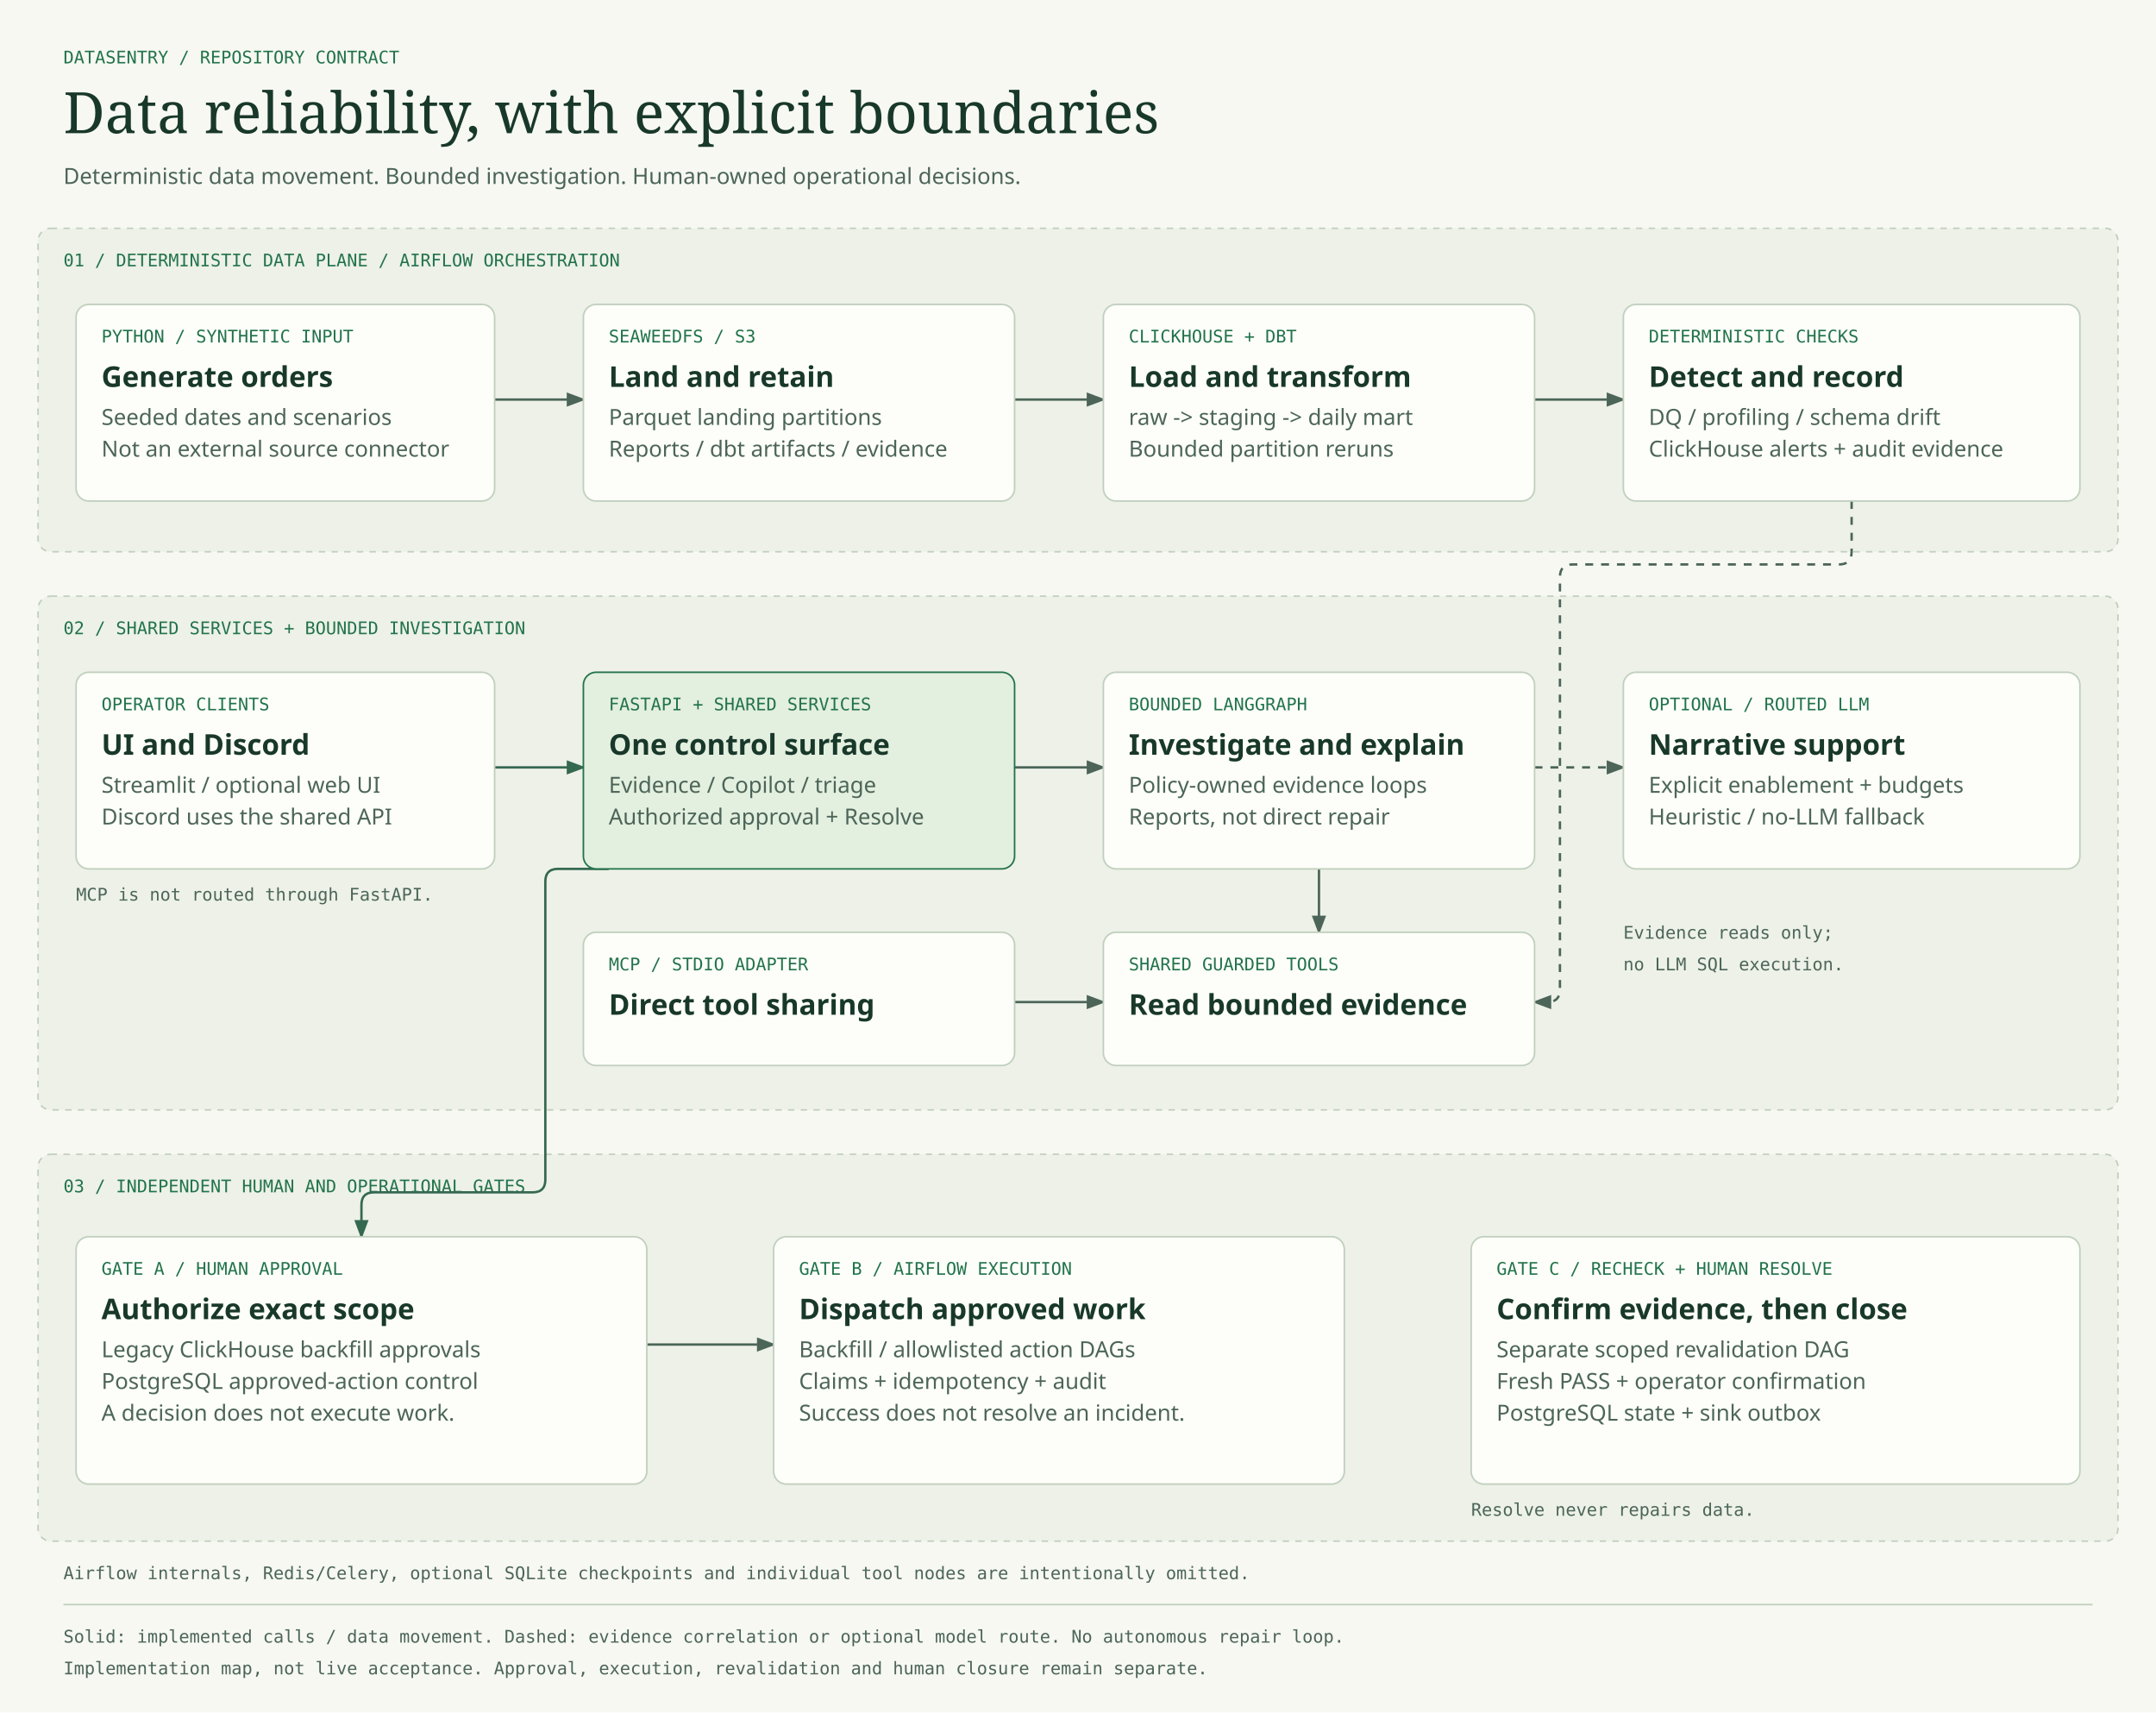
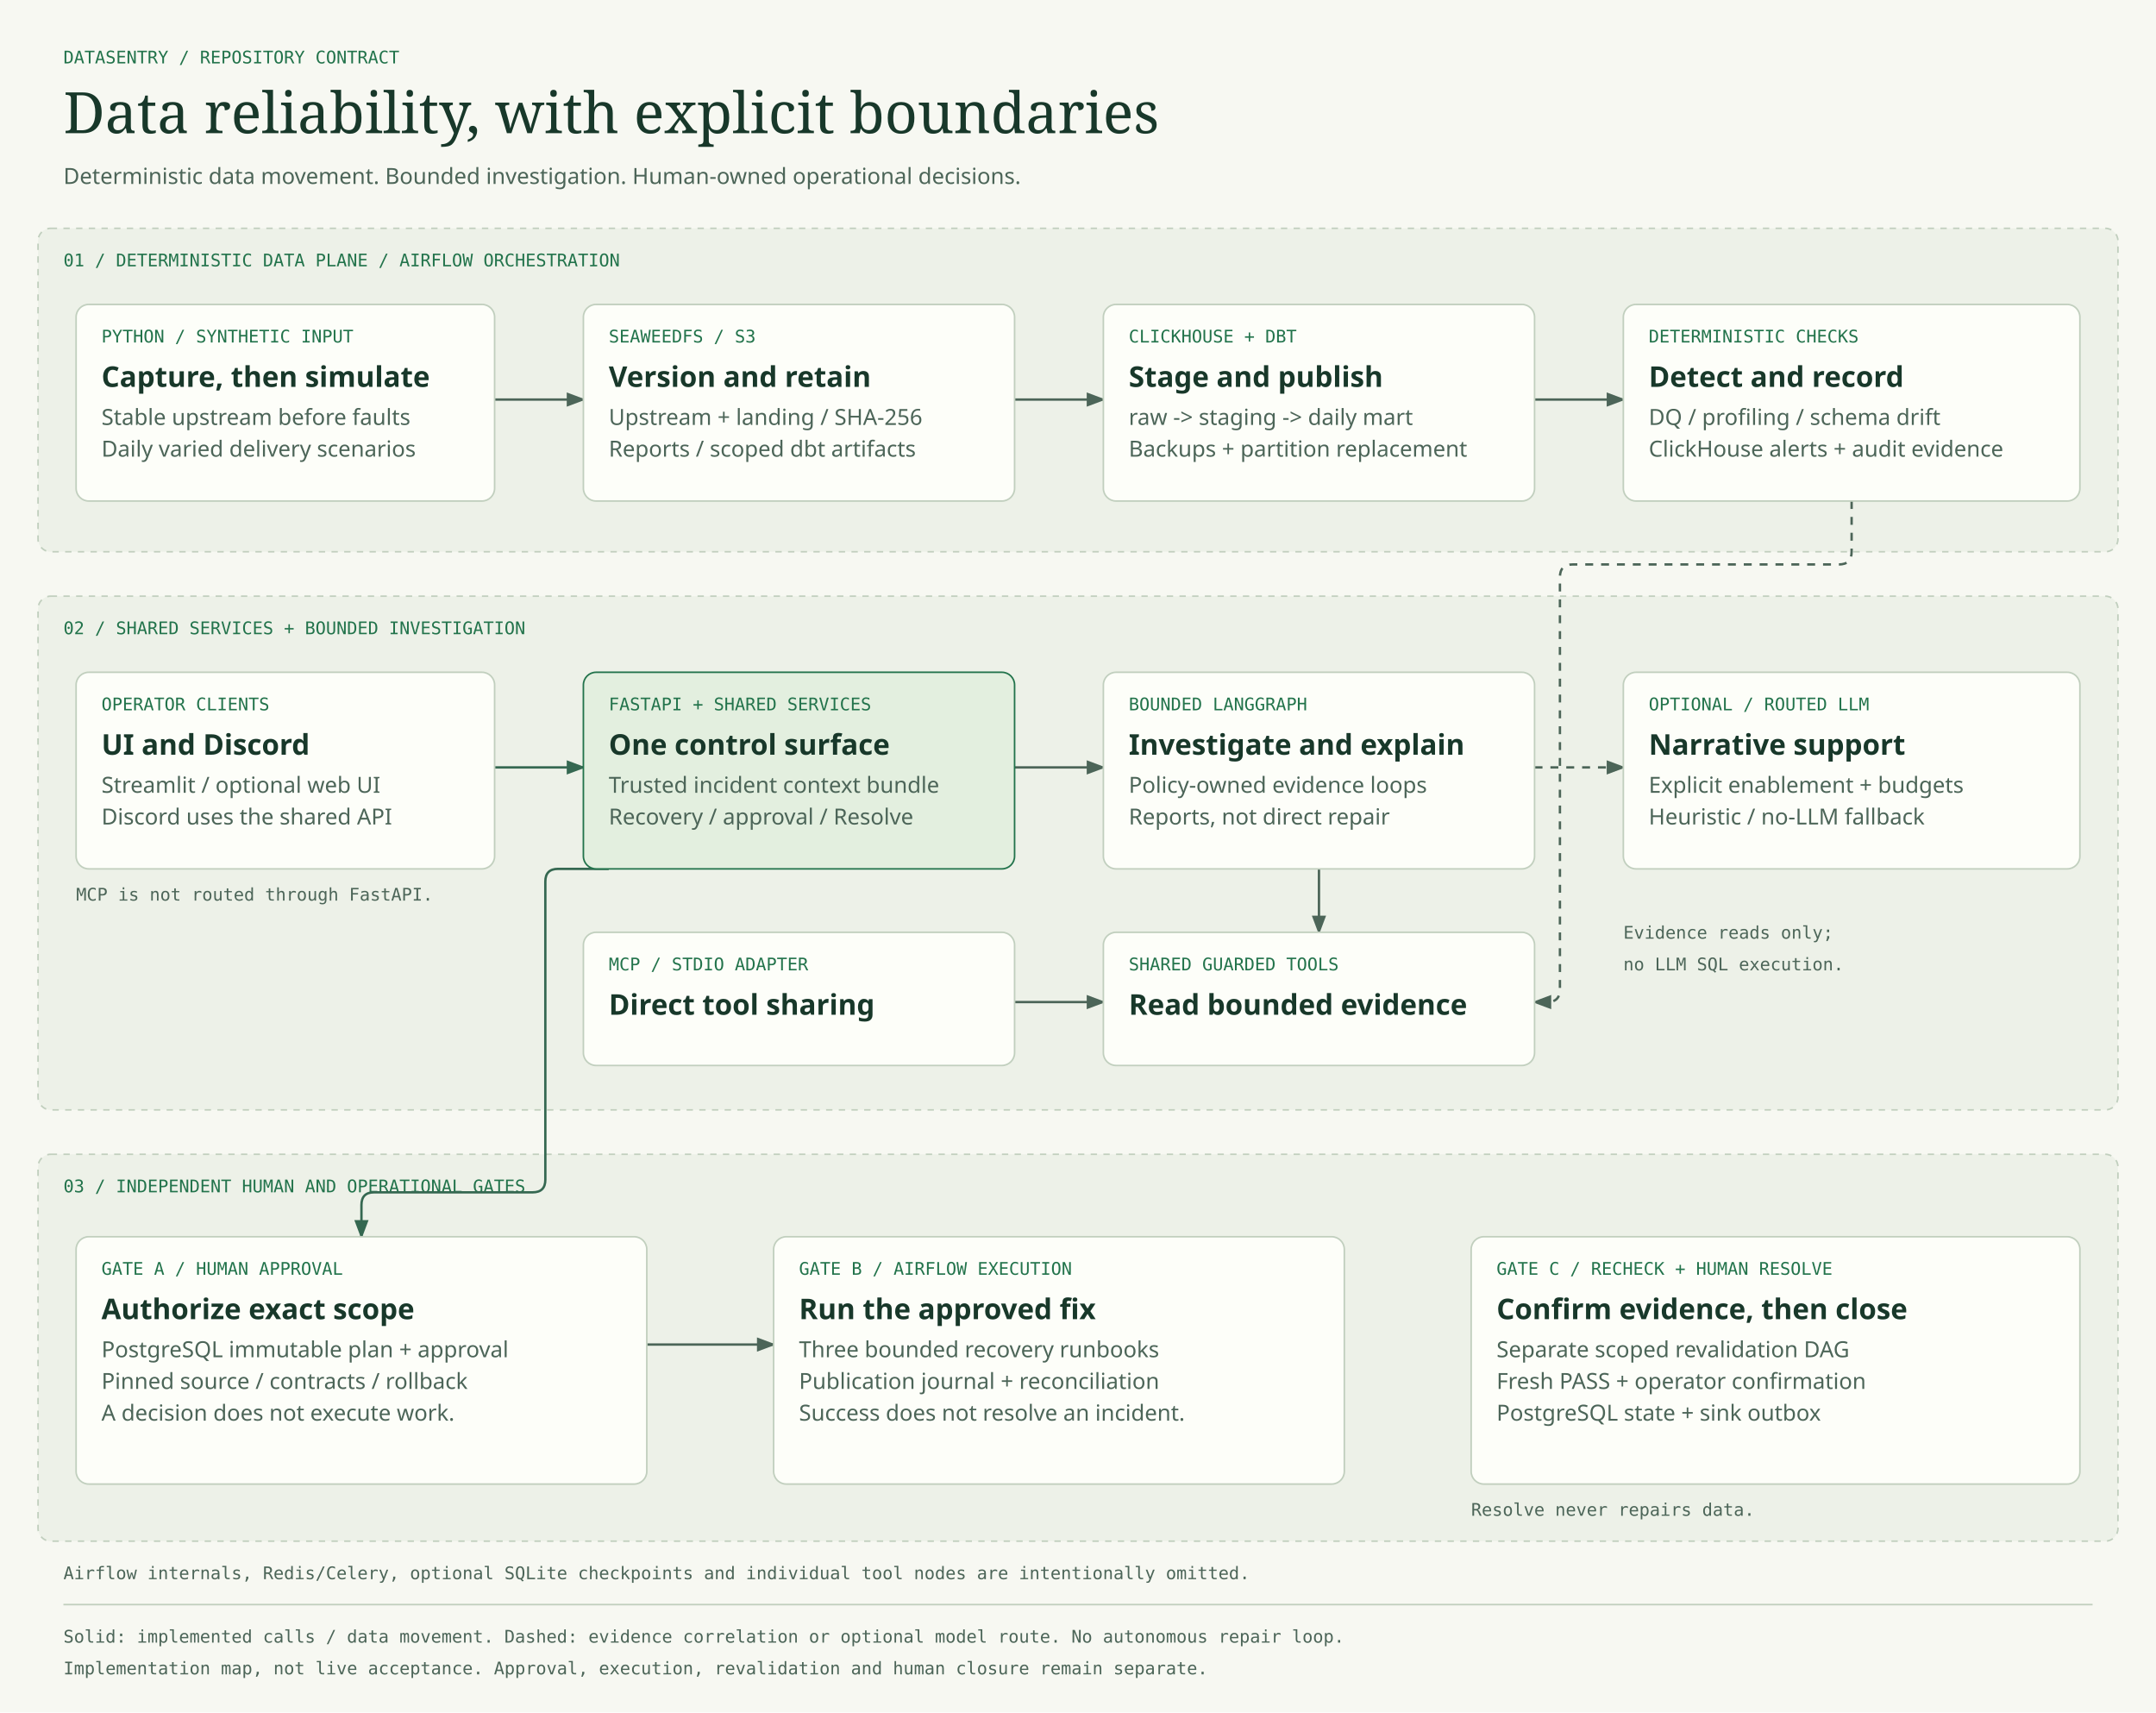
<svg xmlns="http://www.w3.org/2000/svg" width="1360" height="1080" viewBox="0 0 1360 1080" role="img" aria-labelledby="architecture-title architecture-desc">
  <defs>
    <marker id="architecture-arrow-muted" markerWidth="8" markerHeight="6" refX="7" refY="3" orient="auto">
      <path d="M0 0L8 3L0 6Z" fill="#4c6558" />
    </marker>
    <marker id="architecture-arrow-accent" markerWidth="8" markerHeight="6" refX="7" refY="3" orient="auto">
      <path d="M0 0L8 3L0 6Z" fill="#22734b" />
    </marker>
    <marker id="architecture-arrow-link" markerWidth="8" markerHeight="6" refX="7" refY="3" orient="auto">
      <path d="M0 0L8 3L0 6Z" fill="#356851" />
    </marker>
  </defs>
  <rect x="0" y="0" width="1360" height="1080" rx="0" fill="#f7f8f2" stroke="none" />
  <text x="40" y="40" text-anchor="start" fill="#22734b" font-family="Geist Mono, Consolas, monospace" font-size="11" font-weight="500">DATASENTRY / REPOSITORY CONTRACT</text>
  <text x="40" y="84" text-anchor="start" fill="#18382a" font-family="Instrument Serif, Georgia, serif" font-size="36" font-weight="400">Data reliability, with explicit boundaries</text>
  <text x="40" y="116" text-anchor="start" fill="#4c6558" font-family="Geist, Trebuchet MS, sans-serif" font-size="14" font-weight="400">Deterministic data movement. Bounded investigation. Human-owned operational decisions.</text>
  <rect x="24" y="144" width="1312" height="204" rx="8" fill="#edf1e8" stroke="#c1cfbe" stroke-dasharray="4 4" />
  <text x="40" y="168" text-anchor="start" fill="#22734b" font-family="Geist Mono, Consolas, monospace" font-size="11" font-weight="500">01 / DETERMINISTIC DATA PLANE / AIRFLOW ORCHESTRATION</text>
  <rect x="24" y="376" width="1312" height="324" rx="8" fill="#edf1e8" stroke="#c1cfbe" stroke-dasharray="4 4" />
  <text x="40" y="400" text-anchor="start" fill="#22734b" font-family="Geist Mono, Consolas, monospace" font-size="11" font-weight="500">02 / SHARED SERVICES + BOUNDED INVESTIGATION</text>
  <rect x="24" y="728" width="1312" height="244" rx="8" fill="#edf1e8" stroke="#c1cfbe" stroke-dasharray="4 4" />
  <text x="40" y="752" text-anchor="start" fill="#22734b" font-family="Geist Mono, Consolas, monospace" font-size="11" font-weight="500">03 / INDEPENDENT HUMAN AND OPERATIONAL GATES</text>
  <path d="M 312 252 L 368 252" fill="none" stroke="#4c6558" stroke-width="1.5" marker-end="url(#architecture-arrow-muted)" />
  <path d="M 640 252 L 696 252" fill="none" stroke="#4c6558" stroke-width="1.5" marker-end="url(#architecture-arrow-muted)" />
  <path d="M 968 252 L 1024 252" fill="none" stroke="#4c6558" stroke-width="1.5" marker-end="url(#architecture-arrow-muted)" />
  <path d="M 312 484 L 368 484" fill="none" stroke="#356851" stroke-width="1.5" marker-end="url(#architecture-arrow-link)" />
  <path d="M 640 484 L 696 484" fill="none" stroke="#4c6558" stroke-width="1.5" marker-end="url(#architecture-arrow-muted)" />
  <path d="M 968 484 L 1024 484" fill="none" stroke="#4c6558" stroke-width="1.5" stroke-dasharray="5 5" marker-end="url(#architecture-arrow-muted)" />
  <path d="M 832 548 L 832 588" fill="none" stroke="#4c6558" stroke-width="1.5" marker-end="url(#architecture-arrow-muted)" />
  <path d="M 640 632 L 696 632" fill="none" stroke="#4c6558" stroke-width="1.5" marker-end="url(#architecture-arrow-muted)" />
  <path d="M 1168 316 L 1168 348 Q 1168 356 1160 356 L 992 356 Q 984 356 984 364 L 984 624 Q 984 632 976 632 L 968 632" fill="none" stroke="#4c6558" stroke-width="1.5" stroke-dasharray="5 5" marker-end="url(#architecture-arrow-muted)" />
  <path d="M 384 548 L 352 548 Q 344 548 344 556 L 344 744 Q 344 752 336 752 L 236 752 Q 228 752 228 760 L 228 780" fill="none" stroke="#356851" stroke-width="1.5" marker-end="url(#architecture-arrow-link)" />
  <path d="M 408 848 L 488 848" fill="none" stroke="#4c6558" stroke-width="1.5" marker-end="url(#architecture-arrow-muted)" />
  <rect x="48" y="192" width="264" height="124" rx="8" fill="#fdfef9" stroke="#c1cfbe" />
  <text x="64" y="216" text-anchor="start" fill="#22734b" font-family="Geist Mono, Consolas, monospace" font-size="11" font-weight="500">PYTHON / SYNTHETIC INPUT</text>
-   <text x="64" y="244" text-anchor="start" fill="#18382a" font-family="Geist, Trebuchet MS, sans-serif" font-size="18" font-weight="600">Generate orders</text>
-   <text x="64" y="268" text-anchor="start" fill="#4c6558" font-family="Geist, Trebuchet MS, sans-serif" font-size="14" font-weight="400">Seeded dates and scenarios</text>
-   <text x="64" y="288" text-anchor="start" fill="#4c6558" font-family="Geist, Trebuchet MS, sans-serif" font-size="14" font-weight="400">Not an external source connector</text>
+   <text x="64" y="244" text-anchor="start" fill="#18382a" font-family="Geist, Trebuchet MS, sans-serif" font-size="18" font-weight="600">Capture, then simulate</text>
+   <text x="64" y="268" text-anchor="start" fill="#4c6558" font-family="Geist, Trebuchet MS, sans-serif" font-size="14" font-weight="400">Stable upstream before faults</text>
+   <text x="64" y="288" text-anchor="start" fill="#4c6558" font-family="Geist, Trebuchet MS, sans-serif" font-size="14" font-weight="400">Daily varied delivery scenarios</text>
  <rect x="368" y="192" width="272" height="124" rx="8" fill="#fdfef9" stroke="#c1cfbe" />
  <text x="384" y="216" text-anchor="start" fill="#22734b" font-family="Geist Mono, Consolas, monospace" font-size="11" font-weight="500">SEAWEEDFS / S3</text>
-   <text x="384" y="244" text-anchor="start" fill="#18382a" font-family="Geist, Trebuchet MS, sans-serif" font-size="18" font-weight="600">Land and retain</text>
-   <text x="384" y="268" text-anchor="start" fill="#4c6558" font-family="Geist, Trebuchet MS, sans-serif" font-size="14" font-weight="400">Parquet landing partitions</text>
-   <text x="384" y="288" text-anchor="start" fill="#4c6558" font-family="Geist, Trebuchet MS, sans-serif" font-size="14" font-weight="400">Reports / dbt artifacts / evidence</text>
+   <text x="384" y="244" text-anchor="start" fill="#18382a" font-family="Geist, Trebuchet MS, sans-serif" font-size="18" font-weight="600">Version and retain</text>
+   <text x="384" y="268" text-anchor="start" fill="#4c6558" font-family="Geist, Trebuchet MS, sans-serif" font-size="14" font-weight="400">Upstream + landing / SHA-256</text>
+   <text x="384" y="288" text-anchor="start" fill="#4c6558" font-family="Geist, Trebuchet MS, sans-serif" font-size="14" font-weight="400">Reports / scoped dbt artifacts</text>
  <rect x="696" y="192" width="272" height="124" rx="8" fill="#fdfef9" stroke="#c1cfbe" />
  <text x="712" y="216" text-anchor="start" fill="#22734b" font-family="Geist Mono, Consolas, monospace" font-size="11" font-weight="500">CLICKHOUSE + DBT</text>
-   <text x="712" y="244" text-anchor="start" fill="#18382a" font-family="Geist, Trebuchet MS, sans-serif" font-size="18" font-weight="600">Load and transform</text>
+   <text x="712" y="244" text-anchor="start" fill="#18382a" font-family="Geist, Trebuchet MS, sans-serif" font-size="18" font-weight="600">Stage and publish</text>
  <text x="712" y="268" text-anchor="start" fill="#4c6558" font-family="Geist, Trebuchet MS, sans-serif" font-size="14" font-weight="400">raw -&gt; staging -&gt; daily mart</text>
-   <text x="712" y="288" text-anchor="start" fill="#4c6558" font-family="Geist, Trebuchet MS, sans-serif" font-size="14" font-weight="400">Bounded partition reruns</text>
+   <text x="712" y="288" text-anchor="start" fill="#4c6558" font-family="Geist, Trebuchet MS, sans-serif" font-size="14" font-weight="400">Backups + partition replacement</text>
  <rect x="1024" y="192" width="288" height="124" rx="8" fill="#fdfef9" stroke="#c1cfbe" />
  <text x="1040" y="216" text-anchor="start" fill="#22734b" font-family="Geist Mono, Consolas, monospace" font-size="11" font-weight="500">DETERMINISTIC CHECKS</text>
  <text x="1040" y="244" text-anchor="start" fill="#18382a" font-family="Geist, Trebuchet MS, sans-serif" font-size="18" font-weight="600">Detect and record</text>
  <text x="1040" y="268" text-anchor="start" fill="#4c6558" font-family="Geist, Trebuchet MS, sans-serif" font-size="14" font-weight="400">DQ / profiling / schema drift</text>
  <text x="1040" y="288" text-anchor="start" fill="#4c6558" font-family="Geist, Trebuchet MS, sans-serif" font-size="14" font-weight="400">ClickHouse alerts + audit evidence</text>
  <rect x="48" y="424" width="264" height="124" rx="8" fill="#fdfef9" stroke="#c1cfbe" />
  <text x="64" y="448" text-anchor="start" fill="#22734b" font-family="Geist Mono, Consolas, monospace" font-size="11" font-weight="500">OPERATOR CLIENTS</text>
  <text x="64" y="476" text-anchor="start" fill="#18382a" font-family="Geist, Trebuchet MS, sans-serif" font-size="18" font-weight="600">UI and Discord</text>
  <text x="64" y="500" text-anchor="start" fill="#4c6558" font-family="Geist, Trebuchet MS, sans-serif" font-size="14" font-weight="400">Streamlit / optional web UI</text>
  <text x="64" y="520" text-anchor="start" fill="#4c6558" font-family="Geist, Trebuchet MS, sans-serif" font-size="14" font-weight="400">Discord uses the shared API</text>
  <rect x="368" y="424" width="272" height="124" rx="8" fill="#e3efdf" stroke="#22734b" />
  <text x="384" y="448" text-anchor="start" fill="#22734b" font-family="Geist Mono, Consolas, monospace" font-size="11" font-weight="500">FASTAPI + SHARED SERVICES</text>
  <text x="384" y="476" text-anchor="start" fill="#18382a" font-family="Geist, Trebuchet MS, sans-serif" font-size="18" font-weight="600">One control surface</text>
-   <text x="384" y="500" text-anchor="start" fill="#4c6558" font-family="Geist, Trebuchet MS, sans-serif" font-size="14" font-weight="400">Evidence / Copilot / triage</text>
-   <text x="384" y="520" text-anchor="start" fill="#4c6558" font-family="Geist, Trebuchet MS, sans-serif" font-size="14" font-weight="400">Authorized approval + Resolve</text>
+   <text x="384" y="500" text-anchor="start" fill="#4c6558" font-family="Geist, Trebuchet MS, sans-serif" font-size="14" font-weight="400">Trusted incident context bundle</text>
+   <text x="384" y="520" text-anchor="start" fill="#4c6558" font-family="Geist, Trebuchet MS, sans-serif" font-size="14" font-weight="400">Recovery / approval / Resolve</text>
  <rect x="696" y="424" width="272" height="124" rx="8" fill="#fdfef9" stroke="#c1cfbe" />
  <text x="712" y="448" text-anchor="start" fill="#22734b" font-family="Geist Mono, Consolas, monospace" font-size="11" font-weight="500">BOUNDED LANGGRAPH</text>
  <text x="712" y="476" text-anchor="start" fill="#18382a" font-family="Geist, Trebuchet MS, sans-serif" font-size="18" font-weight="600">Investigate and explain</text>
  <text x="712" y="500" text-anchor="start" fill="#4c6558" font-family="Geist, Trebuchet MS, sans-serif" font-size="14" font-weight="400">Policy-owned evidence loops</text>
  <text x="712" y="520" text-anchor="start" fill="#4c6558" font-family="Geist, Trebuchet MS, sans-serif" font-size="14" font-weight="400">Reports, not direct repair</text>
  <rect x="1024" y="424" width="288" height="124" rx="8" fill="#fdfef9" stroke="#c1cfbe" />
  <text x="1040" y="448" text-anchor="start" fill="#22734b" font-family="Geist Mono, Consolas, monospace" font-size="11" font-weight="500">OPTIONAL / ROUTED LLM</text>
  <text x="1040" y="476" text-anchor="start" fill="#18382a" font-family="Geist, Trebuchet MS, sans-serif" font-size="18" font-weight="600">Narrative support</text>
  <text x="1040" y="500" text-anchor="start" fill="#4c6558" font-family="Geist, Trebuchet MS, sans-serif" font-size="14" font-weight="400">Explicit enablement + budgets</text>
  <text x="1040" y="520" text-anchor="start" fill="#4c6558" font-family="Geist, Trebuchet MS, sans-serif" font-size="14" font-weight="400">Heuristic / no-LLM fallback</text>
  <rect x="368" y="588" width="272" height="84" rx="8" fill="#fdfef9" stroke="#c1cfbe" />
  <text x="384" y="612" text-anchor="start" fill="#22734b" font-family="Geist Mono, Consolas, monospace" font-size="11" font-weight="500">MCP / STDIO ADAPTER</text>
  <text x="384" y="640" text-anchor="start" fill="#18382a" font-family="Geist, Trebuchet MS, sans-serif" font-size="18" font-weight="600">Direct tool sharing</text>
  <rect x="696" y="588" width="272" height="84" rx="8" fill="#fdfef9" stroke="#c1cfbe" />
  <text x="712" y="612" text-anchor="start" fill="#22734b" font-family="Geist Mono, Consolas, monospace" font-size="11" font-weight="500">SHARED GUARDED TOOLS</text>
  <text x="712" y="640" text-anchor="start" fill="#18382a" font-family="Geist, Trebuchet MS, sans-serif" font-size="18" font-weight="600">Read bounded evidence</text>
  <rect x="48" y="780" width="360" height="156" rx="8" fill="#fdfef9" stroke="#c1cfbe" />
  <text x="64" y="804" text-anchor="start" fill="#22734b" font-family="Geist Mono, Consolas, monospace" font-size="11" font-weight="500">GATE A / HUMAN APPROVAL</text>
  <text x="64" y="832" text-anchor="start" fill="#18382a" font-family="Geist, Trebuchet MS, sans-serif" font-size="18" font-weight="600">Authorize exact scope</text>
-   <text x="64" y="856" text-anchor="start" fill="#4c6558" font-family="Geist, Trebuchet MS, sans-serif" font-size="14" font-weight="400">Legacy ClickHouse backfill approvals</text>
-   <text x="64" y="876" text-anchor="start" fill="#4c6558" font-family="Geist, Trebuchet MS, sans-serif" font-size="14" font-weight="400">PostgreSQL approved-action control</text>
+   <text x="64" y="856" text-anchor="start" fill="#4c6558" font-family="Geist, Trebuchet MS, sans-serif" font-size="14" font-weight="400">PostgreSQL immutable plan + approval</text>
+   <text x="64" y="876" text-anchor="start" fill="#4c6558" font-family="Geist, Trebuchet MS, sans-serif" font-size="14" font-weight="400">Pinned source / contracts / rollback</text>
  <text x="64" y="896" text-anchor="start" fill="#4c6558" font-family="Geist, Trebuchet MS, sans-serif" font-size="14" font-weight="400">A decision does not execute work.</text>
  <rect x="488" y="780" width="360" height="156" rx="8" fill="#fdfef9" stroke="#c1cfbe" />
  <text x="504" y="804" text-anchor="start" fill="#22734b" font-family="Geist Mono, Consolas, monospace" font-size="11" font-weight="500">GATE B / AIRFLOW EXECUTION</text>
-   <text x="504" y="832" text-anchor="start" fill="#18382a" font-family="Geist, Trebuchet MS, sans-serif" font-size="18" font-weight="600">Dispatch approved work</text>
-   <text x="504" y="856" text-anchor="start" fill="#4c6558" font-family="Geist, Trebuchet MS, sans-serif" font-size="14" font-weight="400">Backfill / allowlisted action DAGs</text>
-   <text x="504" y="876" text-anchor="start" fill="#4c6558" font-family="Geist, Trebuchet MS, sans-serif" font-size="14" font-weight="400">Claims + idempotency + audit</text>
+   <text x="504" y="832" text-anchor="start" fill="#18382a" font-family="Geist, Trebuchet MS, sans-serif" font-size="18" font-weight="600">Run the approved fix</text>
+   <text x="504" y="856" text-anchor="start" fill="#4c6558" font-family="Geist, Trebuchet MS, sans-serif" font-size="14" font-weight="400">Three bounded recovery runbooks</text>
+   <text x="504" y="876" text-anchor="start" fill="#4c6558" font-family="Geist, Trebuchet MS, sans-serif" font-size="14" font-weight="400">Publication journal + reconciliation</text>
  <text x="504" y="896" text-anchor="start" fill="#4c6558" font-family="Geist, Trebuchet MS, sans-serif" font-size="14" font-weight="400">Success does not resolve an incident.</text>
  <rect x="928" y="780" width="384" height="156" rx="8" fill="#fdfef9" stroke="#c1cfbe" />
  <text x="944" y="804" text-anchor="start" fill="#22734b" font-family="Geist Mono, Consolas, monospace" font-size="11" font-weight="500">GATE C / RECHECK + HUMAN RESOLVE</text>
  <text x="944" y="832" text-anchor="start" fill="#18382a" font-family="Geist, Trebuchet MS, sans-serif" font-size="18" font-weight="600">Confirm evidence, then close</text>
  <text x="944" y="856" text-anchor="start" fill="#4c6558" font-family="Geist, Trebuchet MS, sans-serif" font-size="14" font-weight="400">Separate scoped revalidation DAG</text>
  <text x="944" y="876" text-anchor="start" fill="#4c6558" font-family="Geist, Trebuchet MS, sans-serif" font-size="14" font-weight="400">Fresh PASS + operator confirmation</text>
  <text x="944" y="896" text-anchor="start" fill="#4c6558" font-family="Geist, Trebuchet MS, sans-serif" font-size="14" font-weight="400">PostgreSQL state + sink outbox</text>
  <text x="48" y="568" text-anchor="start" fill="#4c6558" font-family="Geist Mono, Consolas, monospace" font-size="11" font-weight="400">MCP is not routed through FastAPI.</text>
  <text x="1024" y="592" text-anchor="start" fill="#4c6558" font-family="Geist Mono, Consolas, monospace" font-size="11" font-weight="400">Evidence reads only;</text>
  <text x="1024" y="612" text-anchor="start" fill="#4c6558" font-family="Geist Mono, Consolas, monospace" font-size="11" font-weight="400">no LLM SQL execution.</text>
  <text x="928" y="956" text-anchor="start" fill="#4c6558" font-family="Geist Mono, Consolas, monospace" font-size="11" font-weight="400">Resolve never repairs data.</text>
  <text x="40" y="996" text-anchor="start" fill="#4c6558" font-family="Geist Mono, Consolas, monospace" font-size="11" font-weight="400">Airflow internals, Redis/Celery, optional SQLite checkpoints and individual tool nodes are intentionally omitted.</text>
  <path d="M40 1012 H1320" stroke="#c1cfbe" />
  <text x="40" y="1036" text-anchor="start" fill="#4c6558" font-family="Geist Mono, Consolas, monospace" font-size="11" font-weight="400">Solid: implemented calls / data movement. Dashed: evidence correlation or optional model route. No autonomous repair loop.</text>
  <text x="40" y="1056" text-anchor="start" fill="#4c6558" font-family="Geist Mono, Consolas, monospace" font-size="11" font-weight="400">Implementation map, not live acceptance. Approval, execution, revalidation and human closure remain separate.</text>
</svg>
